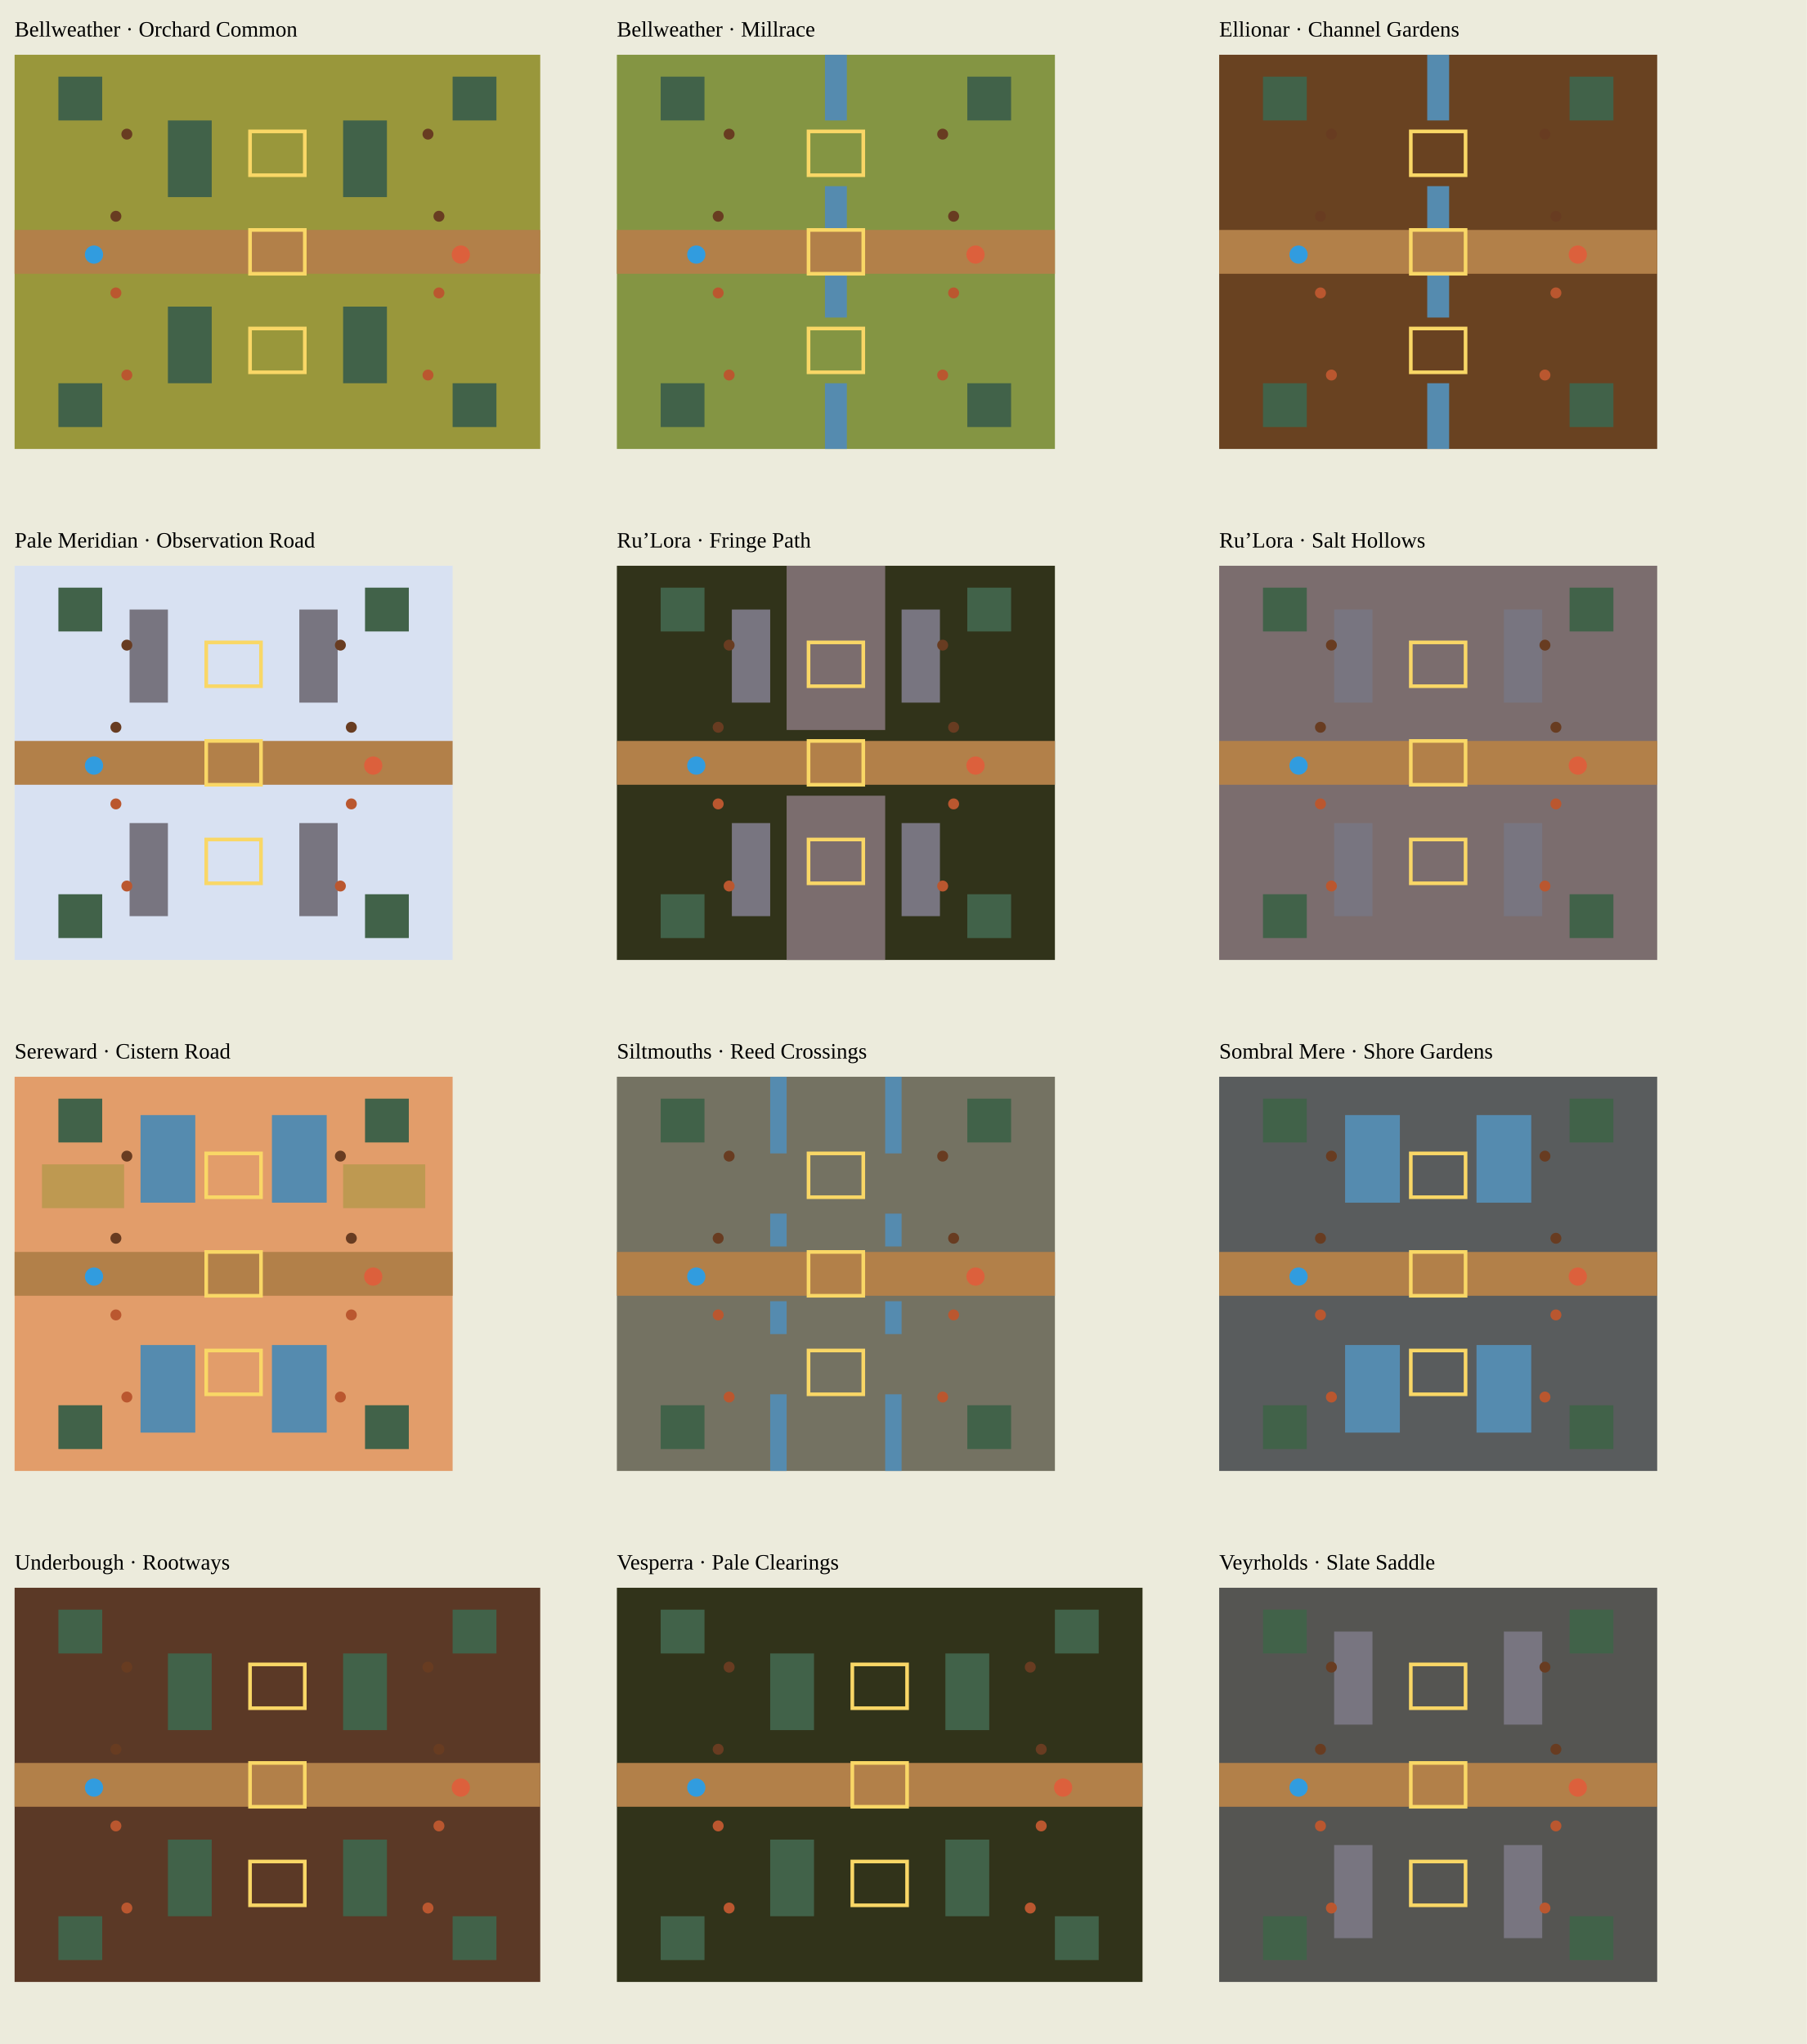
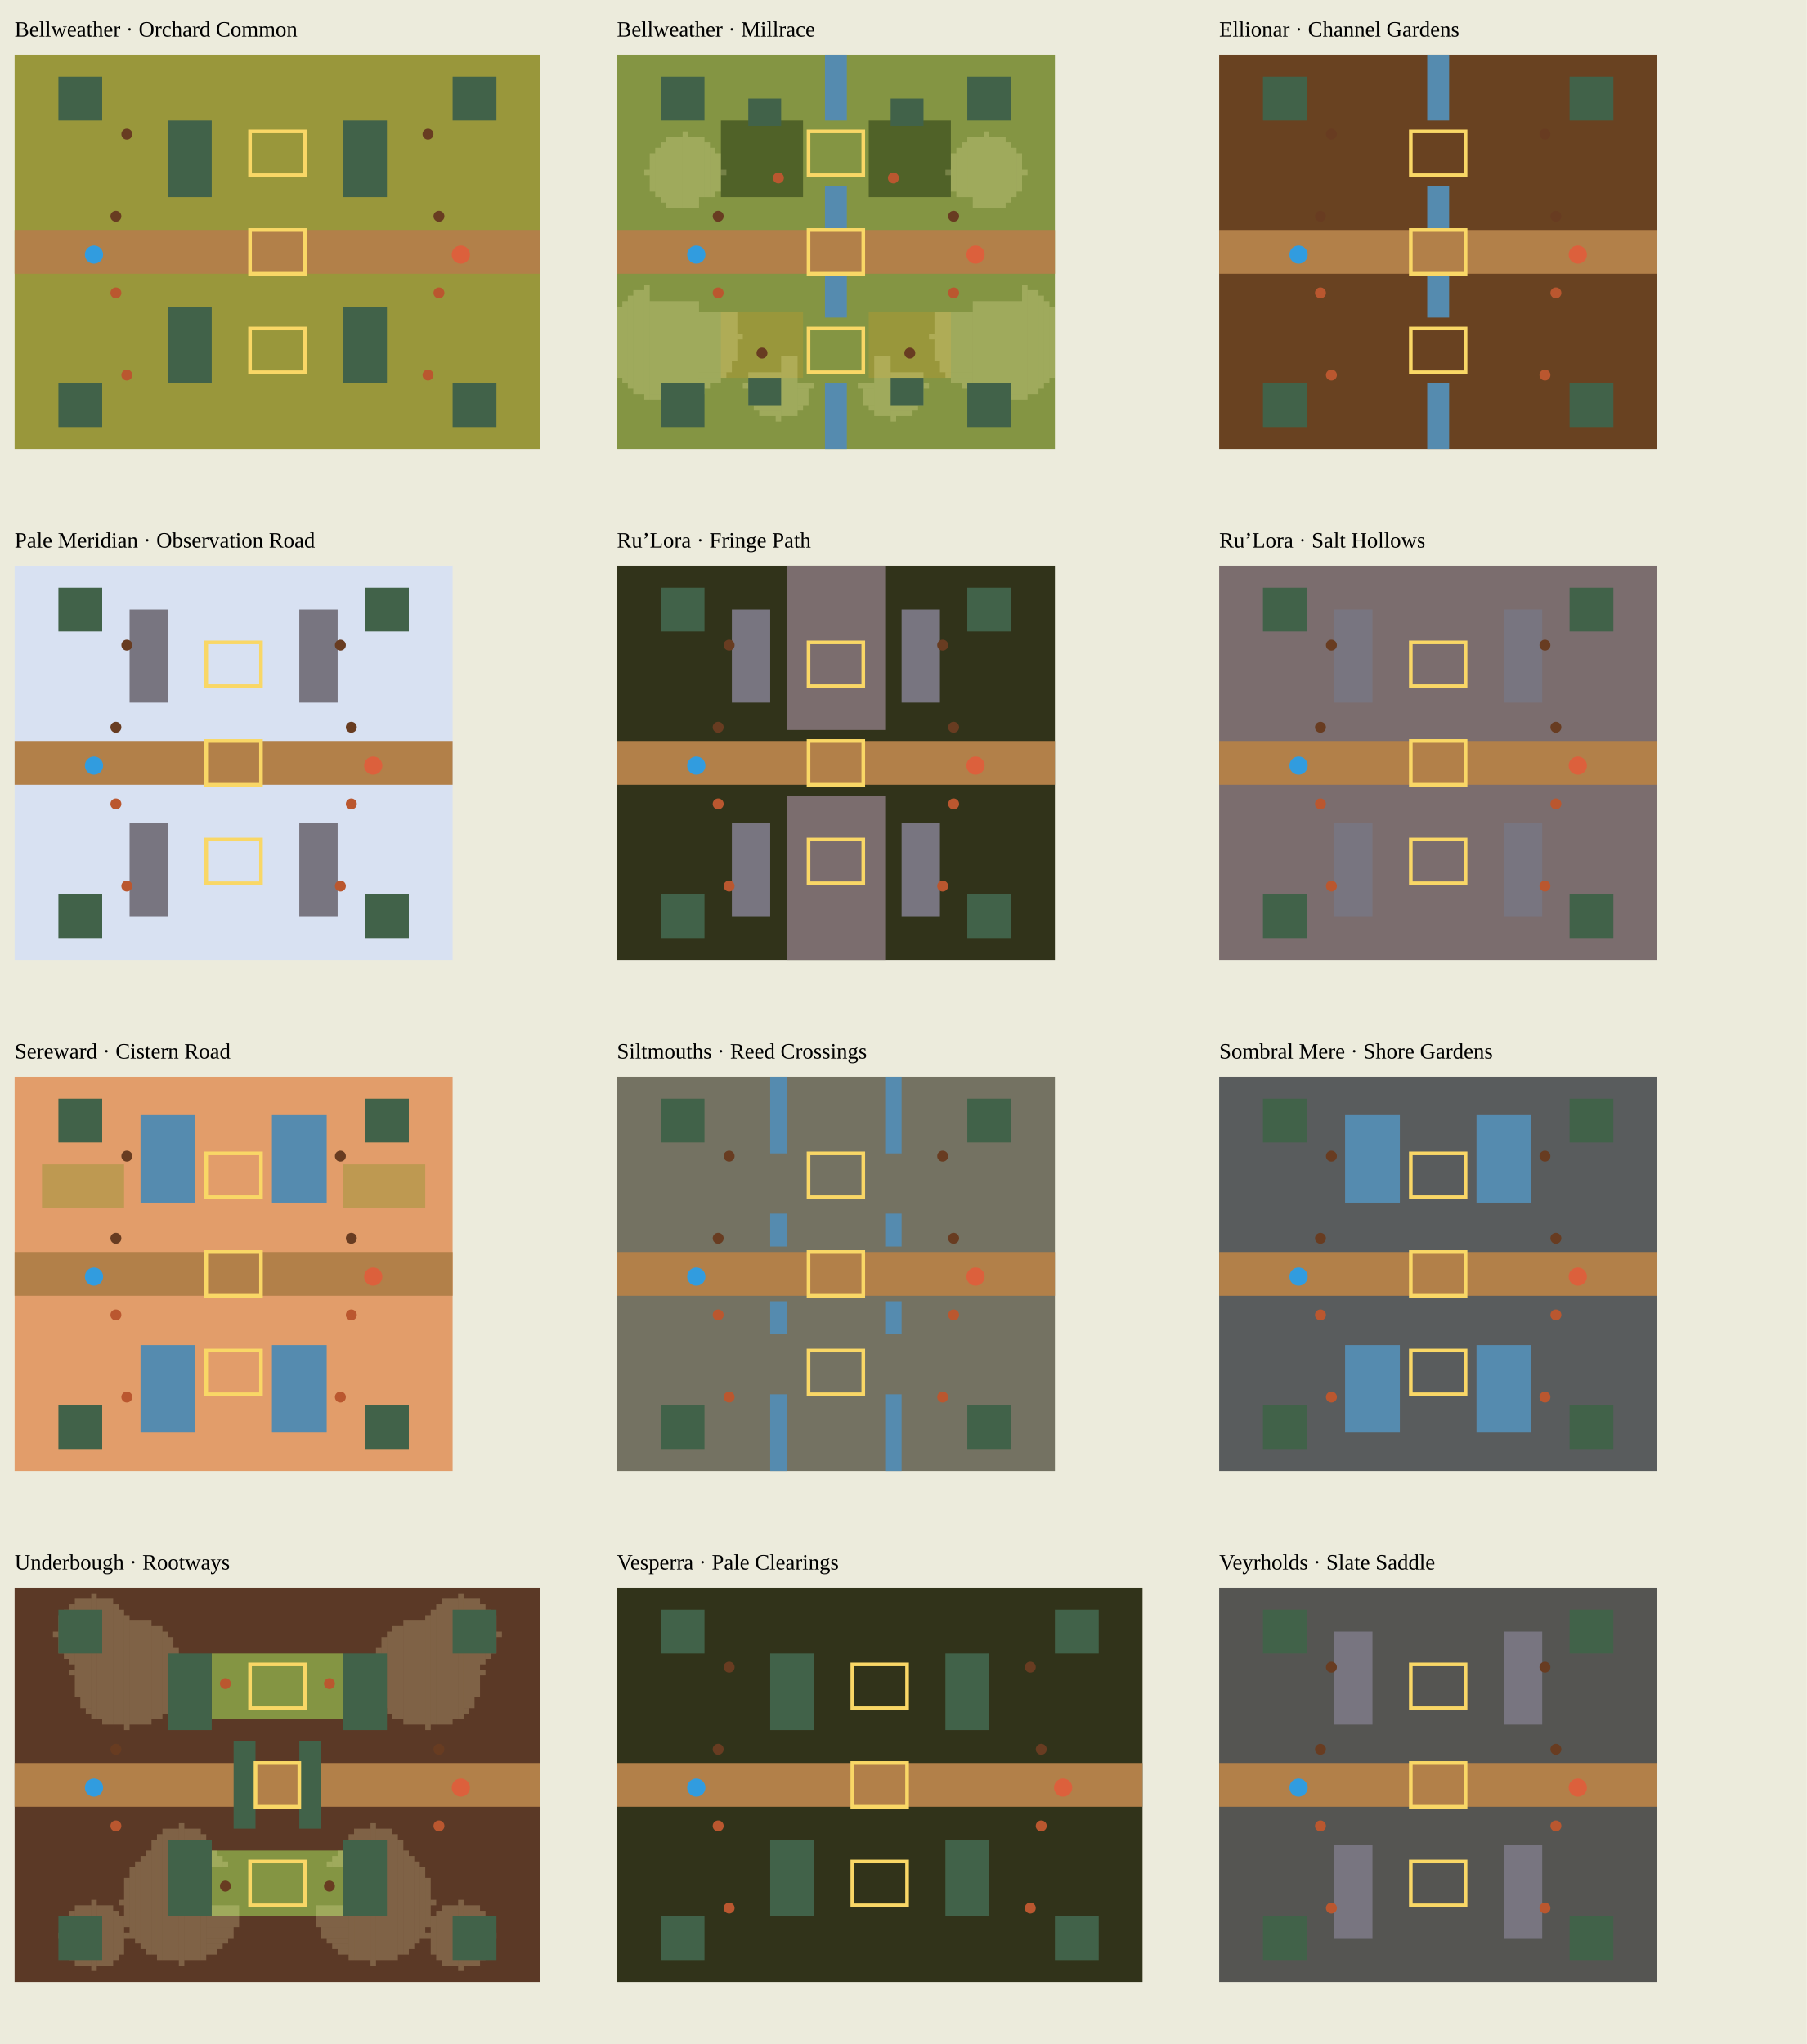
<svg xmlns="http://www.w3.org/2000/svg" width="990" height="1120" viewBox="0 0 990 1120">
  <rect width="990" height="1120" fill="#ecebdc" />
  <g transform="translate(0,0)">
    <text x="8" y="20" font-size="12">Bellweather · Orchard Common</text>
    <rect x="8" y="30" width="288" height="216" fill="#99973b" />
    <rect x="8" y="126" width="288" height="24" fill="#b28049" />
    <rect x="32" y="42" width="24" height="24" fill="#416249" />
    <rect x="248" y="42" width="24" height="24" fill="#416249" />
    <rect x="32" y="210" width="24" height="24" fill="#416249" />
    <rect x="248" y="210" width="24" height="24" fill="#416249" />
    <rect x="92" y="66" width="24" height="42" fill="#416249" />
    <rect x="188" y="66" width="24" height="42" fill="#416249" />
    <rect x="92" y="168" width="24" height="42" fill="#416249" />
    <rect x="188" y="168" width="24" height="42" fill="#416249" />
    <rect x="137" y="72" width="30" height="24" fill="none" stroke="#f9d766" stroke-width="2" />
    <rect x="137" y="180" width="30" height="24" fill="none" stroke="#f9d766" stroke-width="2" />
    <rect x="137" y="126" width="30" height="24" fill="none" stroke="#f9d766" stroke-width="2" />
    <circle cx="63.5" cy="160.5" r="3" fill="#ba572f" />
    <circle cx="63.5" cy="118.5" r="3" fill="#683c21" />
    <circle cx="69.5" cy="205.5" r="3" fill="#ba572f" />
    <circle cx="69.5" cy="73.5" r="3" fill="#683c21" />
    <circle cx="240.5" cy="160.5" r="3" fill="#ba572f" />
    <circle cx="240.5" cy="118.5" r="3" fill="#683c21" />
    <circle cx="234.5" cy="205.5" r="3" fill="#ba572f" />
    <circle cx="234.5" cy="73.5" r="3" fill="#683c21" />
    <circle cx="51.5" cy="139.5" r="5" fill="#319cdf" />
    <circle cx="252.5" cy="139.5" r="5" fill="#dc603c" />
  </g>
  <g transform="translate(330,0)">
    <text x="8" y="20" font-size="12">Bellweather · Millrace</text>
    <rect x="8" y="30" width="240" height="216" fill="#849543" />
    <rect x="8" y="126" width="240" height="24" fill="#b28049" />
+     <rect x="65" y="66" width="45" height="42" fill="#506228" />
+     <rect x="146" y="66" width="45" height="42" fill="#506228" />
+     <rect x="65" y="171" width="45" height="36" fill="#99973b" />
+     <rect x="146" y="171" width="45" height="36" fill="#99973b" />
+     <rect x="44" y="72" width="3" height="42" fill="#fff4b5" opacity="0.22" />
+     <rect x="209" y="72" width="3" height="42" fill="#fff4b5" opacity="0.22" />
+     <rect x="35" y="75" width="9" height="39" fill="#fff4b5" opacity="0.22" />
+     <rect x="47" y="75" width="9" height="33" fill="#fff4b5" opacity="0.22" />
+     <rect x="200" y="75" width="9" height="33" fill="#fff4b5" opacity="0.22" />
+     <rect x="212" y="75" width="9" height="39" fill="#fff4b5" opacity="0.22" />
+     <rect x="32" y="78" width="3" height="33" fill="#fff4b5" opacity="0.22" />
+     <rect x="56" y="78" width="3" height="30" fill="#fff4b5" opacity="0.22" />
+     <rect x="197" y="78" width="3" height="30" fill="#fff4b5" opacity="0.22" />
+     <rect x="221" y="78" width="3" height="33" fill="#fff4b5" opacity="0.22" />
+     <rect x="29" y="81" width="3" height="27" fill="#fff4b5" opacity="0.22" />
+     <rect x="59" y="81" width="3" height="27" fill="#fff4b5" opacity="0.22" />
+     <rect x="194" y="81" width="3" height="27" fill="#fff4b5" opacity="0.22" />
+     <rect x="224" y="81" width="3" height="27" fill="#fff4b5" opacity="0.22" />
+     <rect x="26" y="84" width="3" height="21" fill="#fff4b5" opacity="0.22" />
+     <rect x="62" y="84" width="3" height="21" fill="#fff4b5" opacity="0.22" />
+     <rect x="191" y="84" width="3" height="21" fill="#fff4b5" opacity="0.22" />
+     <rect x="227" y="84" width="3" height="21" fill="#fff4b5" opacity="0.22" />
+     <rect x="23" y="93" width="3" height="3" fill="#fff4b5" opacity="0.22" />
+     <rect x="65" y="93" width="3" height="3" fill="#fff4b5" opacity="0.22" />
+     <rect x="188" y="93" width="3" height="3" fill="#fff4b5" opacity="0.22" />
+     <rect x="230" y="93" width="3" height="3" fill="#fff4b5" opacity="0.22" />
+     <rect x="47" y="108" width="6" height="6" fill="#fff4b5" opacity="0.22" />
+     <rect x="203" y="108" width="6" height="6" fill="#fff4b5" opacity="0.22" />
+     <rect x="23" y="156" width="3" height="63" fill="#fff4b5" opacity="0.22" />
+     <rect x="230" y="156" width="3" height="63" fill="#fff4b5" opacity="0.22" />
+     <rect x="17" y="159" width="6" height="57" fill="#fff4b5" opacity="0.22" />
+     <rect x="233" y="159" width="6" height="57" fill="#fff4b5" opacity="0.22" />
+     <rect x="14" y="162" width="3" height="51" fill="#fff4b5" opacity="0.22" />
+     <rect x="239" y="162" width="3" height="51" fill="#fff4b5" opacity="0.22" />
+     <rect x="11" y="165" width="3" height="45" fill="#fff4b5" opacity="0.22" />
+     <rect x="26" y="165" width="27" height="51" fill="#fff4b5" opacity="0.22" />
+     <rect x="203" y="165" width="27" height="51" fill="#fff4b5" opacity="0.22" />
+     <rect x="242" y="165" width="3" height="45" fill="#fff4b5" opacity="0.22" />
+     <rect x="8" y="168" width="3" height="39" fill="#fff4b5" opacity="0.22" />
+     <rect x="245" y="168" width="3" height="39" fill="#fff4b5" opacity="0.22" />
+     <rect x="53" y="171" width="21" height="27" fill="#fff4b5" opacity="0.22" />
+     <rect x="182" y="171" width="21" height="27" fill="#fff4b5" opacity="0.22" />
+     <rect x="74" y="183" width="3" height="3" fill="#fff4b5" opacity="0.22" />
+     <rect x="179" y="183" width="3" height="3" fill="#fff4b5" opacity="0.22" />
+     <rect x="98" y="195" width="9" height="33" fill="#fff4b5" opacity="0.22" />
+     <rect x="149" y="195" width="9" height="33" fill="#fff4b5" opacity="0.22" />
+     <rect x="53" y="198" width="18" height="6" fill="#fff4b5" opacity="0.22" />
+     <rect x="185" y="198" width="18" height="6" fill="#fff4b5" opacity="0.22" />
+     <rect x="53" y="204" width="15" height="3" fill="#fff4b5" opacity="0.22" />
+     <rect x="80" y="204" width="18" height="18" fill="#fff4b5" opacity="0.22" />
+     <rect x="158" y="204" width="18" height="18" fill="#fff4b5" opacity="0.22" />
+     <rect x="188" y="204" width="15" height="3" fill="#fff4b5" opacity="0.22" />
+     <rect x="53" y="207" width="12" height="3" fill="#fff4b5" opacity="0.22" />
+     <rect x="191" y="207" width="12" height="3" fill="#fff4b5" opacity="0.22" />
+     <rect x="53" y="210" width="6" height="3" fill="#fff4b5" opacity="0.22" />
+     <rect x="77" y="210" width="3" height="3" fill="#fff4b5" opacity="0.22" />
+     <rect x="107" y="210" width="9" height="3" fill="#fff4b5" opacity="0.22" />
+     <rect x="140" y="210" width="9" height="3" fill="#fff4b5" opacity="0.22" />
+     <rect x="176" y="210" width="3" height="3" fill="#fff4b5" opacity="0.22" />
+     <rect x="197" y="210" width="6" height="3" fill="#fff4b5" opacity="0.22" />
+     <rect x="53" y="213" width="3" height="3" fill="#fff4b5" opacity="0.22" />
+     <rect x="107" y="213" width="6" height="9" fill="#fff4b5" opacity="0.22" />
+     <rect x="143" y="213" width="6" height="9" fill="#fff4b5" opacity="0.22" />
+     <rect x="200" y="213" width="3" height="3" fill="#fff4b5" opacity="0.22" />
+     <rect x="26" y="216" width="24" height="3" fill="#fff4b5" opacity="0.22" />
+     <rect x="206" y="216" width="24" height="3" fill="#fff4b5" opacity="0.22" />
+     <rect x="35" y="219" width="3" height="3" fill="#fff4b5" opacity="0.22" />
+     <rect x="218" y="219" width="3" height="3" fill="#fff4b5" opacity="0.22" />
+     <rect x="83" y="222" width="15" height="3" fill="#fff4b5" opacity="0.22" />
+     <rect x="107" y="222" width="3" height="3" fill="#fff4b5" opacity="0.22" />
+     <rect x="146" y="222" width="3" height="3" fill="#fff4b5" opacity="0.22" />
+     <rect x="158" y="222" width="15" height="3" fill="#fff4b5" opacity="0.22" />
+     <rect x="86" y="225" width="12" height="3" fill="#fff4b5" opacity="0.22" />
+     <rect x="158" y="225" width="12" height="3" fill="#fff4b5" opacity="0.22" />
+     <rect x="95" y="228" width="3" height="3" fill="#fff4b5" opacity="0.22" />
+     <rect x="158" y="228" width="3" height="3" fill="#fff4b5" opacity="0.22" />
    <rect x="32" y="42" width="24" height="24" fill="#416249" />
    <rect x="200" y="42" width="24" height="24" fill="#416249" />
    <rect x="32" y="210" width="24" height="24" fill="#416249" />
    <rect x="200" y="210" width="24" height="24" fill="#416249" />
    <rect x="122" y="30" width="12" height="36" fill="#558baf" />
    <rect x="122" y="102" width="12" height="24" fill="#558baf" />
    <rect x="122" y="150" width="12" height="24" fill="#558baf" />
    <rect x="122" y="210" width="12" height="36" fill="#558baf" />
-     <rect x="113" y="72" width="30" height="24" fill="none" stroke="#f9d766" stroke-width="2" />
-     <rect x="113" y="180" width="30" height="24" fill="none" stroke="#f9d766" stroke-width="2" />
-     <rect x="113" y="126" width="30" height="24" fill="none" stroke="#f9d766" stroke-width="2" />
-     <circle cx="63.5" cy="160.5" r="3" fill="#ba572f" />
-     <circle cx="63.5" cy="118.5" r="3" fill="#683c21" />
-     <circle cx="69.5" cy="205.5" r="3" fill="#ba572f" />
-     <circle cx="69.5" cy="73.5" r="3" fill="#683c21" />
-     <circle cx="192.5" cy="160.5" r="3" fill="#ba572f" />
-     <circle cx="192.5" cy="118.5" r="3" fill="#683c21" />
-     <circle cx="186.5" cy="205.5" r="3" fill="#ba572f" />
-     <circle cx="186.5" cy="73.5" r="3" fill="#683c21" />
+     <rect x="80" y="54" width="18" height="15" fill="#416249" />
+     <rect x="158" y="54" width="18" height="15" fill="#416249" />
+     <rect x="80" y="207" width="18" height="15" fill="#416249" />
+     <rect x="158" y="207" width="18" height="15" fill="#416249" />
+     <rect x="113" y="72" width="30" height="24" fill="none" stroke="#f9d766" stroke-width="2" />
+     <rect x="113" y="180" width="30" height="24" fill="none" stroke="#f9d766" stroke-width="2" />
+     <rect x="113" y="126" width="30" height="24" fill="none" stroke="#f9d766" stroke-width="2" />
+     <circle cx="63.5" cy="160.5" r="3" fill="#ba572f" />
+     <circle cx="63.5" cy="118.5" r="3" fill="#683c21" />
+     <circle cx="96.5" cy="97.5" r="3" fill="#ba572f" />
+     <circle cx="87.5" cy="193.5" r="3" fill="#683c21" />
+     <circle cx="192.5" cy="160.5" r="3" fill="#ba572f" />
+     <circle cx="192.5" cy="118.5" r="3" fill="#683c21" />
+     <circle cx="159.5" cy="97.5" r="3" fill="#ba572f" />
+     <circle cx="168.5" cy="193.5" r="3" fill="#683c21" />
    <circle cx="51.5" cy="139.5" r="5" fill="#319cdf" />
    <circle cx="204.5" cy="139.5" r="5" fill="#dc603c" />
  </g>
  <g transform="translate(660,0)">
    <text x="8" y="20" font-size="12">Ellionar · Channel Gardens</text>
    <rect x="8" y="30" width="240" height="216" fill="#694221" />
    <rect x="8" y="126" width="240" height="24" fill="#b28049" />
    <rect x="32" y="42" width="24" height="24" fill="#416249" />
    <rect x="200" y="42" width="24" height="24" fill="#416249" />
    <rect x="32" y="210" width="24" height="24" fill="#416249" />
    <rect x="200" y="210" width="24" height="24" fill="#416249" />
    <rect x="122" y="30" width="12" height="36" fill="#558baf" />
    <rect x="122" y="102" width="12" height="24" fill="#558baf" />
    <rect x="122" y="150" width="12" height="24" fill="#558baf" />
    <rect x="122" y="210" width="12" height="36" fill="#558baf" />
    <rect x="113" y="72" width="30" height="24" fill="none" stroke="#f9d766" stroke-width="2" />
    <rect x="113" y="180" width="30" height="24" fill="none" stroke="#f9d766" stroke-width="2" />
    <rect x="113" y="126" width="30" height="24" fill="none" stroke="#f9d766" stroke-width="2" />
    <circle cx="63.5" cy="160.5" r="3" fill="#ba572f" />
    <circle cx="63.5" cy="118.5" r="3" fill="#683c21" />
    <circle cx="69.5" cy="205.5" r="3" fill="#ba572f" />
    <circle cx="69.5" cy="73.5" r="3" fill="#683c21" />
    <circle cx="192.5" cy="160.5" r="3" fill="#ba572f" />
    <circle cx="192.5" cy="118.5" r="3" fill="#683c21" />
    <circle cx="186.5" cy="205.5" r="3" fill="#ba572f" />
    <circle cx="186.5" cy="73.5" r="3" fill="#683c21" />
    <circle cx="51.5" cy="139.5" r="5" fill="#319cdf" />
    <circle cx="204.5" cy="139.5" r="5" fill="#dc603c" />
  </g>
  <g transform="translate(0,280)">
    <text x="8" y="20" font-size="12">Pale Meridian · Observation Road</text>
    <rect x="8" y="30" width="240" height="216" fill="#d8e1f2" />
    <rect x="8" y="126" width="240" height="24" fill="#b28049" />
    <rect x="32" y="42" width="24" height="24" fill="#416249" />
    <rect x="200" y="42" width="24" height="24" fill="#416249" />
    <rect x="32" y="210" width="24" height="24" fill="#416249" />
    <rect x="200" y="210" width="24" height="24" fill="#416249" />
    <rect x="71" y="54" width="21" height="51" fill="#787580" />
    <rect x="164" y="54" width="21" height="51" fill="#787580" />
    <rect x="71" y="171" width="21" height="51" fill="#787580" />
    <rect x="164" y="171" width="21" height="51" fill="#787580" />
    <rect x="113" y="72" width="30" height="24" fill="none" stroke="#f9d766" stroke-width="2" />
    <rect x="113" y="180" width="30" height="24" fill="none" stroke="#f9d766" stroke-width="2" />
    <rect x="113" y="126" width="30" height="24" fill="none" stroke="#f9d766" stroke-width="2" />
    <circle cx="63.5" cy="160.5" r="3" fill="#ba572f" />
    <circle cx="63.5" cy="118.5" r="3" fill="#683c21" />
    <circle cx="69.5" cy="205.5" r="3" fill="#ba572f" />
    <circle cx="69.5" cy="73.5" r="3" fill="#683c21" />
    <circle cx="192.5" cy="160.5" r="3" fill="#ba572f" />
    <circle cx="192.5" cy="118.5" r="3" fill="#683c21" />
    <circle cx="186.5" cy="205.5" r="3" fill="#ba572f" />
    <circle cx="186.5" cy="73.5" r="3" fill="#683c21" />
    <circle cx="51.5" cy="139.5" r="5" fill="#319cdf" />
    <circle cx="204.5" cy="139.5" r="5" fill="#dc603c" />
  </g>
  <g transform="translate(330,280)">
    <text x="8" y="20" font-size="12">Ru’Lora · Fringe Path</text>
    <rect x="8" y="30" width="240" height="216" fill="#31331a" />
    <rect x="8" y="126" width="240" height="24" fill="#b28049" />
    <rect x="101" y="30" width="54" height="90" fill="#7b6d6e" />
    <rect x="101" y="156" width="54" height="90" fill="#7b6d6e" />
    <rect x="32" y="42" width="24" height="24" fill="#416249" />
    <rect x="200" y="42" width="24" height="24" fill="#416249" />
    <rect x="32" y="210" width="24" height="24" fill="#416249" />
    <rect x="200" y="210" width="24" height="24" fill="#416249" />
    <rect x="71" y="54" width="21" height="51" fill="#787580" />
    <rect x="164" y="54" width="21" height="51" fill="#787580" />
    <rect x="71" y="171" width="21" height="51" fill="#787580" />
    <rect x="164" y="171" width="21" height="51" fill="#787580" />
    <rect x="113" y="72" width="30" height="24" fill="none" stroke="#f9d766" stroke-width="2" />
    <rect x="113" y="180" width="30" height="24" fill="none" stroke="#f9d766" stroke-width="2" />
    <rect x="113" y="126" width="30" height="24" fill="none" stroke="#f9d766" stroke-width="2" />
    <circle cx="63.5" cy="160.5" r="3" fill="#ba572f" />
    <circle cx="63.5" cy="118.5" r="3" fill="#683c21" />
    <circle cx="69.5" cy="205.5" r="3" fill="#ba572f" />
    <circle cx="69.5" cy="73.5" r="3" fill="#683c21" />
    <circle cx="192.5" cy="160.5" r="3" fill="#ba572f" />
    <circle cx="192.5" cy="118.5" r="3" fill="#683c21" />
    <circle cx="186.5" cy="205.5" r="3" fill="#ba572f" />
    <circle cx="186.5" cy="73.5" r="3" fill="#683c21" />
    <circle cx="51.5" cy="139.5" r="5" fill="#319cdf" />
    <circle cx="204.5" cy="139.5" r="5" fill="#dc603c" />
  </g>
  <g transform="translate(660,280)">
    <text x="8" y="20" font-size="12">Ru’Lora · Salt Hollows</text>
    <rect x="8" y="30" width="240" height="216" fill="#7b6d6e" />
    <rect x="8" y="126" width="240" height="24" fill="#b28049" />
    <rect x="32" y="42" width="24" height="24" fill="#416249" />
    <rect x="200" y="42" width="24" height="24" fill="#416249" />
    <rect x="32" y="210" width="24" height="24" fill="#416249" />
    <rect x="200" y="210" width="24" height="24" fill="#416249" />
    <rect x="71" y="54" width="21" height="51" fill="#787580" />
    <rect x="164" y="54" width="21" height="51" fill="#787580" />
    <rect x="71" y="171" width="21" height="51" fill="#787580" />
    <rect x="164" y="171" width="21" height="51" fill="#787580" />
    <rect x="113" y="72" width="30" height="24" fill="none" stroke="#f9d766" stroke-width="2" />
    <rect x="113" y="180" width="30" height="24" fill="none" stroke="#f9d766" stroke-width="2" />
    <rect x="113" y="126" width="30" height="24" fill="none" stroke="#f9d766" stroke-width="2" />
    <circle cx="63.5" cy="160.5" r="3" fill="#ba572f" />
    <circle cx="63.5" cy="118.5" r="3" fill="#683c21" />
    <circle cx="69.5" cy="205.5" r="3" fill="#ba572f" />
    <circle cx="69.5" cy="73.5" r="3" fill="#683c21" />
    <circle cx="192.5" cy="160.5" r="3" fill="#ba572f" />
    <circle cx="192.5" cy="118.5" r="3" fill="#683c21" />
    <circle cx="186.5" cy="205.5" r="3" fill="#ba572f" />
    <circle cx="186.5" cy="73.5" r="3" fill="#683c21" />
    <circle cx="51.5" cy="139.5" r="5" fill="#319cdf" />
    <circle cx="204.5" cy="139.5" r="5" fill="#dc603c" />
  </g>
  <g transform="translate(0,560)">
    <text x="8" y="20" font-size="12">Sereward · Cistern Road</text>
    <rect x="8" y="30" width="240" height="216" fill="#e29d6a" />
    <rect x="8" y="126" width="240" height="24" fill="#b28049" />
    <rect x="23" y="78" width="45" height="24" fill="#be9951" />
    <rect x="188" y="78" width="45" height="24" fill="#be9951" />
    <rect x="32" y="42" width="24" height="24" fill="#416249" />
    <rect x="200" y="42" width="24" height="24" fill="#416249" />
    <rect x="32" y="210" width="24" height="24" fill="#416249" />
    <rect x="200" y="210" width="24" height="24" fill="#416249" />
    <rect x="77" y="51" width="30" height="48" fill="#558baf" />
    <rect x="149" y="51" width="30" height="48" fill="#558baf" />
    <rect x="77" y="177" width="30" height="48" fill="#558baf" />
    <rect x="149" y="177" width="30" height="48" fill="#558baf" />
    <rect x="113" y="72" width="30" height="24" fill="none" stroke="#f9d766" stroke-width="2" />
    <rect x="113" y="180" width="30" height="24" fill="none" stroke="#f9d766" stroke-width="2" />
    <rect x="113" y="126" width="30" height="24" fill="none" stroke="#f9d766" stroke-width="2" />
    <circle cx="63.5" cy="160.5" r="3" fill="#ba572f" />
    <circle cx="63.5" cy="118.5" r="3" fill="#683c21" />
    <circle cx="69.5" cy="205.5" r="3" fill="#ba572f" />
    <circle cx="69.5" cy="73.5" r="3" fill="#683c21" />
    <circle cx="192.5" cy="160.5" r="3" fill="#ba572f" />
    <circle cx="192.5" cy="118.5" r="3" fill="#683c21" />
    <circle cx="186.5" cy="205.5" r="3" fill="#ba572f" />
    <circle cx="186.5" cy="73.5" r="3" fill="#683c21" />
    <circle cx="51.5" cy="139.5" r="5" fill="#319cdf" />
    <circle cx="204.5" cy="139.5" r="5" fill="#dc603c" />
  </g>
  <g transform="translate(330,560)">
    <text x="8" y="20" font-size="12">Siltmouths · Reed Crossings</text>
    <rect x="8" y="30" width="240" height="216" fill="#747262" />
    <rect x="8" y="126" width="240" height="24" fill="#b28049" />
    <rect x="32" y="42" width="24" height="24" fill="#416249" />
    <rect x="200" y="42" width="24" height="24" fill="#416249" />
    <rect x="32" y="210" width="24" height="24" fill="#416249" />
    <rect x="200" y="210" width="24" height="24" fill="#416249" />
    <rect x="92" y="30" width="9" height="42" fill="#558baf" />
    <rect x="155" y="30" width="9" height="42" fill="#558baf" />
    <rect x="92" y="105" width="9" height="18" fill="#558baf" />
    <rect x="155" y="105" width="9" height="18" fill="#558baf" />
    <rect x="92" y="153" width="9" height="18" fill="#558baf" />
    <rect x="155" y="153" width="9" height="18" fill="#558baf" />
    <rect x="92" y="204" width="9" height="42" fill="#558baf" />
    <rect x="155" y="204" width="9" height="42" fill="#558baf" />
    <rect x="113" y="72" width="30" height="24" fill="none" stroke="#f9d766" stroke-width="2" />
    <rect x="113" y="180" width="30" height="24" fill="none" stroke="#f9d766" stroke-width="2" />
    <rect x="113" y="126" width="30" height="24" fill="none" stroke="#f9d766" stroke-width="2" />
    <circle cx="63.5" cy="160.5" r="3" fill="#ba572f" />
    <circle cx="63.5" cy="118.5" r="3" fill="#683c21" />
    <circle cx="69.5" cy="205.5" r="3" fill="#ba572f" />
    <circle cx="69.5" cy="73.5" r="3" fill="#683c21" />
    <circle cx="192.5" cy="160.5" r="3" fill="#ba572f" />
    <circle cx="192.5" cy="118.5" r="3" fill="#683c21" />
    <circle cx="186.5" cy="205.5" r="3" fill="#ba572f" />
    <circle cx="186.5" cy="73.5" r="3" fill="#683c21" />
    <circle cx="51.5" cy="139.5" r="5" fill="#319cdf" />
    <circle cx="204.5" cy="139.5" r="5" fill="#dc603c" />
  </g>
  <g transform="translate(660,560)">
    <text x="8" y="20" font-size="12">Sombral Mere · Shore Gardens</text>
    <rect x="8" y="30" width="240" height="216" fill="#595c5d" />
    <rect x="8" y="126" width="240" height="24" fill="#b28049" />
    <rect x="32" y="42" width="24" height="24" fill="#416249" />
    <rect x="200" y="42" width="24" height="24" fill="#416249" />
    <rect x="32" y="210" width="24" height="24" fill="#416249" />
    <rect x="200" y="210" width="24" height="24" fill="#416249" />
    <rect x="77" y="51" width="30" height="48" fill="#558baf" />
    <rect x="149" y="51" width="30" height="48" fill="#558baf" />
    <rect x="77" y="177" width="30" height="48" fill="#558baf" />
    <rect x="149" y="177" width="30" height="48" fill="#558baf" />
    <rect x="113" y="72" width="30" height="24" fill="none" stroke="#f9d766" stroke-width="2" />
    <rect x="113" y="180" width="30" height="24" fill="none" stroke="#f9d766" stroke-width="2" />
    <rect x="113" y="126" width="30" height="24" fill="none" stroke="#f9d766" stroke-width="2" />
    <circle cx="63.5" cy="160.5" r="3" fill="#ba572f" />
    <circle cx="63.5" cy="118.5" r="3" fill="#683c21" />
    <circle cx="69.5" cy="205.5" r="3" fill="#ba572f" />
    <circle cx="69.5" cy="73.5" r="3" fill="#683c21" />
    <circle cx="192.5" cy="160.5" r="3" fill="#ba572f" />
    <circle cx="192.5" cy="118.5" r="3" fill="#683c21" />
    <circle cx="186.5" cy="205.5" r="3" fill="#ba572f" />
    <circle cx="186.5" cy="73.5" r="3" fill="#683c21" />
    <circle cx="51.5" cy="139.5" r="5" fill="#319cdf" />
    <circle cx="204.5" cy="139.5" r="5" fill="#dc603c" />
  </g>
  <g transform="translate(0,840)">
    <text x="8" y="20" font-size="12">Underbough · Rootways</text>
    <rect x="8" y="30" width="288" height="216" fill="#5b3926" />
    <rect x="8" y="126" width="288" height="24" fill="#b28049" />
+     <rect x="116" y="66" width="72" height="36" fill="#849543" />
+     <rect x="116" y="174" width="72" height="36" fill="#849543" />
+     <rect x="50" y="33" width="3" height="69" fill="#fff4b5" opacity="0.22" />
+     <rect x="251" y="33" width="3" height="69" fill="#fff4b5" opacity="0.22" />
+     <rect x="41" y="36" width="9" height="54" fill="#fff4b5" opacity="0.22" />
+     <rect x="53" y="36" width="9" height="66" fill="#fff4b5" opacity="0.22" />
+     <rect x="242" y="36" width="9" height="66" fill="#fff4b5" opacity="0.22" />
+     <rect x="254" y="36" width="9" height="54" fill="#fff4b5" opacity="0.22" />
+     <rect x="38" y="39" width="3" height="33" fill="#fff4b5" opacity="0.22" />
+     <rect x="62" y="39" width="3" height="66" fill="#fff4b5" opacity="0.22" />
+     <rect x="239" y="39" width="3" height="66" fill="#fff4b5" opacity="0.22" />
+     <rect x="263" y="39" width="3" height="33" fill="#fff4b5" opacity="0.22" />
+     <rect x="35" y="42" width="3" height="27" fill="#fff4b5" opacity="0.22" />
+     <rect x="65" y="42" width="3" height="63" fill="#fff4b5" opacity="0.22" />
+     <rect x="236" y="42" width="3" height="63" fill="#fff4b5" opacity="0.22" />
+     <rect x="266" y="42" width="3" height="27" fill="#fff4b5" opacity="0.22" />
+     <rect x="32" y="45" width="3" height="21" fill="#fff4b5" opacity="0.22" />
+     <rect x="68" y="45" width="3" height="63" fill="#fff4b5" opacity="0.22" />
+     <rect x="233" y="45" width="3" height="63" fill="#fff4b5" opacity="0.22" />
+     <rect x="269" y="45" width="3" height="21" fill="#fff4b5" opacity="0.22" />
+     <rect x="71" y="48" width="12" height="57" fill="#fff4b5" opacity="0.22" />
+     <rect x="221" y="48" width="12" height="57" fill="#fff4b5" opacity="0.22" />
+     <rect x="83" y="51" width="6" height="51" fill="#fff4b5" opacity="0.22" />
+     <rect x="215" y="51" width="6" height="51" fill="#fff4b5" opacity="0.22" />
+     <rect x="29" y="54" width="3" height="3" fill="#fff4b5" opacity="0.22" />
+     <rect x="89" y="54" width="3" height="45" fill="#fff4b5" opacity="0.22" />
+     <rect x="212" y="54" width="3" height="45" fill="#fff4b5" opacity="0.22" />
+     <rect x="272" y="54" width="3" height="3" fill="#fff4b5" opacity="0.22" />
+     <rect x="92" y="57" width="3" height="39" fill="#fff4b5" opacity="0.22" />
+     <rect x="209" y="57" width="3" height="39" fill="#fff4b5" opacity="0.22" />
+     <rect x="95" y="63" width="3" height="27" fill="#fff4b5" opacity="0.22" />
+     <rect x="206" y="63" width="3" height="27" fill="#fff4b5" opacity="0.22" />
+     <rect x="38" y="75" width="3" height="3" fill="#fff4b5" opacity="0.22" />
+     <rect x="98" y="75" width="3" height="3" fill="#fff4b5" opacity="0.22" />
+     <rect x="203" y="75" width="3" height="3" fill="#fff4b5" opacity="0.22" />
+     <rect x="263" y="75" width="3" height="3" fill="#fff4b5" opacity="0.22" />
+     <rect x="44" y="90" width="6" height="6" fill="#fff4b5" opacity="0.22" />
+     <rect x="254" y="90" width="6" height="6" fill="#fff4b5" opacity="0.22" />
+     <rect x="47" y="96" width="3" height="3" fill="#fff4b5" opacity="0.22" />
+     <rect x="254" y="96" width="3" height="3" fill="#fff4b5" opacity="0.22" />
+     <rect x="56" y="102" width="6" height="3" fill="#fff4b5" opacity="0.22" />
+     <rect x="242" y="102" width="6" height="3" fill="#fff4b5" opacity="0.22" />
+     <rect x="98" y="159" width="3" height="78" fill="#fff4b5" opacity="0.22" />
+     <rect x="203" y="159" width="3" height="78" fill="#fff4b5" opacity="0.22" />
+     <rect x="89" y="162" width="9" height="72" fill="#fff4b5" opacity="0.22" />
+     <rect x="101" y="162" width="9" height="72" fill="#fff4b5" opacity="0.22" />
+     <rect x="194" y="162" width="9" height="72" fill="#fff4b5" opacity="0.22" />
+     <rect x="206" y="162" width="9" height="72" fill="#fff4b5" opacity="0.22" />
+     <rect x="86" y="165" width="3" height="69" fill="#fff4b5" opacity="0.22" />
+     <rect x="110" y="165" width="3" height="69" fill="#fff4b5" opacity="0.22" />
+     <rect x="191" y="165" width="3" height="69" fill="#fff4b5" opacity="0.22" />
+     <rect x="215" y="165" width="3" height="69" fill="#fff4b5" opacity="0.22" />
+     <rect x="83" y="168" width="3" height="63" fill="#fff4b5" opacity="0.22" />
+     <rect x="113" y="168" width="3" height="15" fill="#fff4b5" opacity="0.22" />
+     <rect x="188" y="168" width="3" height="15" fill="#fff4b5" opacity="0.22" />
+     <rect x="218" y="168" width="3" height="63" fill="#fff4b5" opacity="0.22" />
+     <rect x="80" y="174" width="3" height="57" fill="#fff4b5" opacity="0.22" />
+     <rect x="116" y="174" width="3" height="9" fill="#fff4b5" opacity="0.22" />
+     <rect x="185" y="174" width="3" height="9" fill="#fff4b5" opacity="0.22" />
+     <rect x="221" y="174" width="3" height="57" fill="#fff4b5" opacity="0.22" />
+     <rect x="77" y="177" width="3" height="51" fill="#fff4b5" opacity="0.22" />
+     <rect x="119" y="177" width="3" height="6" fill="#fff4b5" opacity="0.22" />
+     <rect x="182" y="177" width="3" height="6" fill="#fff4b5" opacity="0.22" />
+     <rect x="224" y="177" width="3" height="51" fill="#fff4b5" opacity="0.22" />
+     <rect x="74" y="180" width="3" height="45" fill="#fff4b5" opacity="0.22" />
+     <rect x="122" y="180" width="3" height="3" fill="#fff4b5" opacity="0.22" />
+     <rect x="179" y="180" width="3" height="3" fill="#fff4b5" opacity="0.22" />
+     <rect x="227" y="180" width="3" height="45" fill="#fff4b5" opacity="0.22" />
+     <rect x="71" y="183" width="3" height="39" fill="#fff4b5" opacity="0.22" />
+     <rect x="230" y="183" width="3" height="39" fill="#fff4b5" opacity="0.22" />
+     <rect x="68" y="189" width="3" height="27" fill="#fff4b5" opacity="0.22" />
+     <rect x="233" y="189" width="3" height="27" fill="#fff4b5" opacity="0.22" />
+     <rect x="50" y="201" width="3" height="39" fill="#fff4b5" opacity="0.22" />
+     <rect x="65" y="201" width="3" height="3" fill="#fff4b5" opacity="0.22" />
+     <rect x="236" y="201" width="3" height="3" fill="#fff4b5" opacity="0.22" />
+     <rect x="251" y="201" width="3" height="39" fill="#fff4b5" opacity="0.22" />
+     <rect x="41" y="204" width="9" height="33" fill="#fff4b5" opacity="0.22" />
+     <rect x="53" y="204" width="9" height="33" fill="#fff4b5" opacity="0.22" />
+     <rect x="113" y="204" width="18" height="12" fill="#fff4b5" opacity="0.22" />
+     <rect x="173" y="204" width="18" height="12" fill="#fff4b5" opacity="0.22" />
+     <rect x="242" y="204" width="9" height="33" fill="#fff4b5" opacity="0.22" />
+     <rect x="254" y="204" width="9" height="33" fill="#fff4b5" opacity="0.22" />
+     <rect x="38" y="207" width="3" height="27" fill="#fff4b5" opacity="0.22" />
+     <rect x="62" y="207" width="3" height="27" fill="#fff4b5" opacity="0.22" />
+     <rect x="239" y="207" width="3" height="27" fill="#fff4b5" opacity="0.22" />
+     <rect x="263" y="207" width="3" height="27" fill="#fff4b5" opacity="0.22" />
+     <rect x="35" y="210" width="3" height="21" fill="#fff4b5" opacity="0.22" />
+     <rect x="65" y="210" width="3" height="21" fill="#fff4b5" opacity="0.22" />
+     <rect x="236" y="210" width="3" height="21" fill="#fff4b5" opacity="0.22" />
+     <rect x="266" y="210" width="3" height="21" fill="#fff4b5" opacity="0.22" />
+     <rect x="113" y="216" width="15" height="6" fill="#fff4b5" opacity="0.22" />
+     <rect x="176" y="216" width="15" height="6" fill="#fff4b5" opacity="0.22" />
+     <rect x="32" y="219" width="3" height="3" fill="#fff4b5" opacity="0.22" />
+     <rect x="68" y="219" width="3" height="3" fill="#fff4b5" opacity="0.22" />
+     <rect x="233" y="219" width="3" height="3" fill="#fff4b5" opacity="0.22" />
+     <rect x="269" y="219" width="3" height="3" fill="#fff4b5" opacity="0.22" />
+     <rect x="113" y="222" width="12" height="3" fill="#fff4b5" opacity="0.22" />
+     <rect x="179" y="222" width="12" height="3" fill="#fff4b5" opacity="0.22" />
+     <rect x="113" y="225" width="9" height="3" fill="#fff4b5" opacity="0.22" />
+     <rect x="182" y="225" width="9" height="3" fill="#fff4b5" opacity="0.22" />
+     <rect x="113" y="228" width="6" height="3" fill="#fff4b5" opacity="0.22" />
+     <rect x="185" y="228" width="6" height="3" fill="#fff4b5" opacity="0.22" />
+     <rect x="32" y="42" width="24" height="24" fill="#416249" />
+     <rect x="248" y="42" width="24" height="24" fill="#416249" />
+     <rect x="32" y="210" width="24" height="24" fill="#416249" />
+     <rect x="248" y="210" width="24" height="24" fill="#416249" />
+     <rect x="92" y="66" width="24" height="42" fill="#416249" />
+     <rect x="188" y="66" width="24" height="42" fill="#416249" />
+     <rect x="92" y="168" width="24" height="42" fill="#416249" />
+     <rect x="188" y="168" width="24" height="42" fill="#416249" />
+     <rect x="128" y="114" width="12" height="48" fill="#416249" />
+     <rect x="164" y="114" width="12" height="48" fill="#416249" />
+     <rect x="137" y="72" width="30" height="24" fill="none" stroke="#f9d766" stroke-width="2" />
+     <rect x="137" y="180" width="30" height="24" fill="none" stroke="#f9d766" stroke-width="2" />
+     <rect x="140" y="126" width="24" height="24" fill="none" stroke="#f9d766" stroke-width="2" />
+     <circle cx="63.5" cy="160.5" r="3" fill="#ba572f" />
+     <circle cx="63.5" cy="118.5" r="3" fill="#683c21" />
+     <circle cx="123.5" cy="82.5" r="3" fill="#ba572f" />
+     <circle cx="123.5" cy="193.5" r="3" fill="#683c21" />
+     <circle cx="240.5" cy="160.5" r="3" fill="#ba572f" />
+     <circle cx="240.5" cy="118.5" r="3" fill="#683c21" />
+     <circle cx="180.5" cy="82.5" r="3" fill="#ba572f" />
+     <circle cx="180.5" cy="193.5" r="3" fill="#683c21" />
+     <circle cx="51.5" cy="139.5" r="5" fill="#319cdf" />
+     <circle cx="252.5" cy="139.5" r="5" fill="#dc603c" />
+   </g>
+   <g transform="translate(330,840)">
+     <text x="8" y="20" font-size="12">Vesperra · Pale Clearings</text>
+     <rect x="8" y="30" width="288" height="216" fill="#31331a" />
+     <rect x="8" y="126" width="288" height="24" fill="#b28049" />
    <rect x="32" y="42" width="24" height="24" fill="#416249" />
    <rect x="248" y="42" width="24" height="24" fill="#416249" />
    <rect x="32" y="210" width="24" height="24" fill="#416249" />
    <rect x="248" y="210" width="24" height="24" fill="#416249" />
    <rect x="92" y="66" width="24" height="42" fill="#416249" />
    <rect x="188" y="66" width="24" height="42" fill="#416249" />
    <rect x="92" y="168" width="24" height="42" fill="#416249" />
    <rect x="188" y="168" width="24" height="42" fill="#416249" />
    <rect x="137" y="72" width="30" height="24" fill="none" stroke="#f9d766" stroke-width="2" />
    <rect x="137" y="180" width="30" height="24" fill="none" stroke="#f9d766" stroke-width="2" />
    <rect x="137" y="126" width="30" height="24" fill="none" stroke="#f9d766" stroke-width="2" />
    <circle cx="63.5" cy="160.5" r="3" fill="#ba572f" />
    <circle cx="63.5" cy="118.5" r="3" fill="#683c21" />
    <circle cx="69.5" cy="205.5" r="3" fill="#ba572f" />
    <circle cx="69.5" cy="73.5" r="3" fill="#683c21" />
    <circle cx="240.5" cy="160.5" r="3" fill="#ba572f" />
    <circle cx="240.5" cy="118.5" r="3" fill="#683c21" />
    <circle cx="234.5" cy="205.5" r="3" fill="#ba572f" />
    <circle cx="234.5" cy="73.5" r="3" fill="#683c21" />
    <circle cx="51.5" cy="139.5" r="5" fill="#319cdf" />
    <circle cx="252.5" cy="139.5" r="5" fill="#dc603c" />
  </g>
-   <g transform="translate(330,840)">
-     <text x="8" y="20" font-size="12">Vesperra · Pale Clearings</text>
-     <rect x="8" y="30" width="288" height="216" fill="#31331a" />
-     <rect x="8" y="126" width="288" height="24" fill="#b28049" />
-     <rect x="32" y="42" width="24" height="24" fill="#416249" />
-     <rect x="248" y="42" width="24" height="24" fill="#416249" />
-     <rect x="32" y="210" width="24" height="24" fill="#416249" />
-     <rect x="248" y="210" width="24" height="24" fill="#416249" />
-     <rect x="92" y="66" width="24" height="42" fill="#416249" />
-     <rect x="188" y="66" width="24" height="42" fill="#416249" />
-     <rect x="92" y="168" width="24" height="42" fill="#416249" />
-     <rect x="188" y="168" width="24" height="42" fill="#416249" />
-     <rect x="137" y="72" width="30" height="24" fill="none" stroke="#f9d766" stroke-width="2" />
-     <rect x="137" y="180" width="30" height="24" fill="none" stroke="#f9d766" stroke-width="2" />
-     <rect x="137" y="126" width="30" height="24" fill="none" stroke="#f9d766" stroke-width="2" />
-     <circle cx="63.5" cy="160.5" r="3" fill="#ba572f" />
-     <circle cx="63.5" cy="118.5" r="3" fill="#683c21" />
-     <circle cx="69.5" cy="205.5" r="3" fill="#ba572f" />
-     <circle cx="69.5" cy="73.5" r="3" fill="#683c21" />
-     <circle cx="240.5" cy="160.5" r="3" fill="#ba572f" />
-     <circle cx="240.5" cy="118.5" r="3" fill="#683c21" />
-     <circle cx="234.5" cy="205.5" r="3" fill="#ba572f" />
-     <circle cx="234.5" cy="73.5" r="3" fill="#683c21" />
-     <circle cx="51.5" cy="139.5" r="5" fill="#319cdf" />
-     <circle cx="252.5" cy="139.5" r="5" fill="#dc603c" />
-   </g>
  <g transform="translate(660,840)">
    <text x="8" y="20" font-size="12">Veyrholds · Slate Saddle</text>
    <rect x="8" y="30" width="240" height="216" fill="#555552" />
    <rect x="8" y="126" width="240" height="24" fill="#b28049" />
    <rect x="32" y="42" width="24" height="24" fill="#416249" />
    <rect x="200" y="42" width="24" height="24" fill="#416249" />
    <rect x="32" y="210" width="24" height="24" fill="#416249" />
    <rect x="200" y="210" width="24" height="24" fill="#416249" />
    <rect x="71" y="54" width="21" height="51" fill="#787580" />
    <rect x="164" y="54" width="21" height="51" fill="#787580" />
    <rect x="71" y="171" width="21" height="51" fill="#787580" />
    <rect x="164" y="171" width="21" height="51" fill="#787580" />
    <rect x="113" y="72" width="30" height="24" fill="none" stroke="#f9d766" stroke-width="2" />
    <rect x="113" y="180" width="30" height="24" fill="none" stroke="#f9d766" stroke-width="2" />
    <rect x="113" y="126" width="30" height="24" fill="none" stroke="#f9d766" stroke-width="2" />
    <circle cx="63.5" cy="160.5" r="3" fill="#ba572f" />
    <circle cx="63.5" cy="118.5" r="3" fill="#683c21" />
    <circle cx="69.5" cy="205.5" r="3" fill="#ba572f" />
    <circle cx="69.5" cy="73.5" r="3" fill="#683c21" />
    <circle cx="192.5" cy="160.5" r="3" fill="#ba572f" />
    <circle cx="192.5" cy="118.5" r="3" fill="#683c21" />
    <circle cx="186.5" cy="205.5" r="3" fill="#ba572f" />
    <circle cx="186.5" cy="73.5" r="3" fill="#683c21" />
    <circle cx="51.5" cy="139.5" r="5" fill="#319cdf" />
    <circle cx="204.5" cy="139.5" r="5" fill="#dc603c" />
  </g>
</svg>
